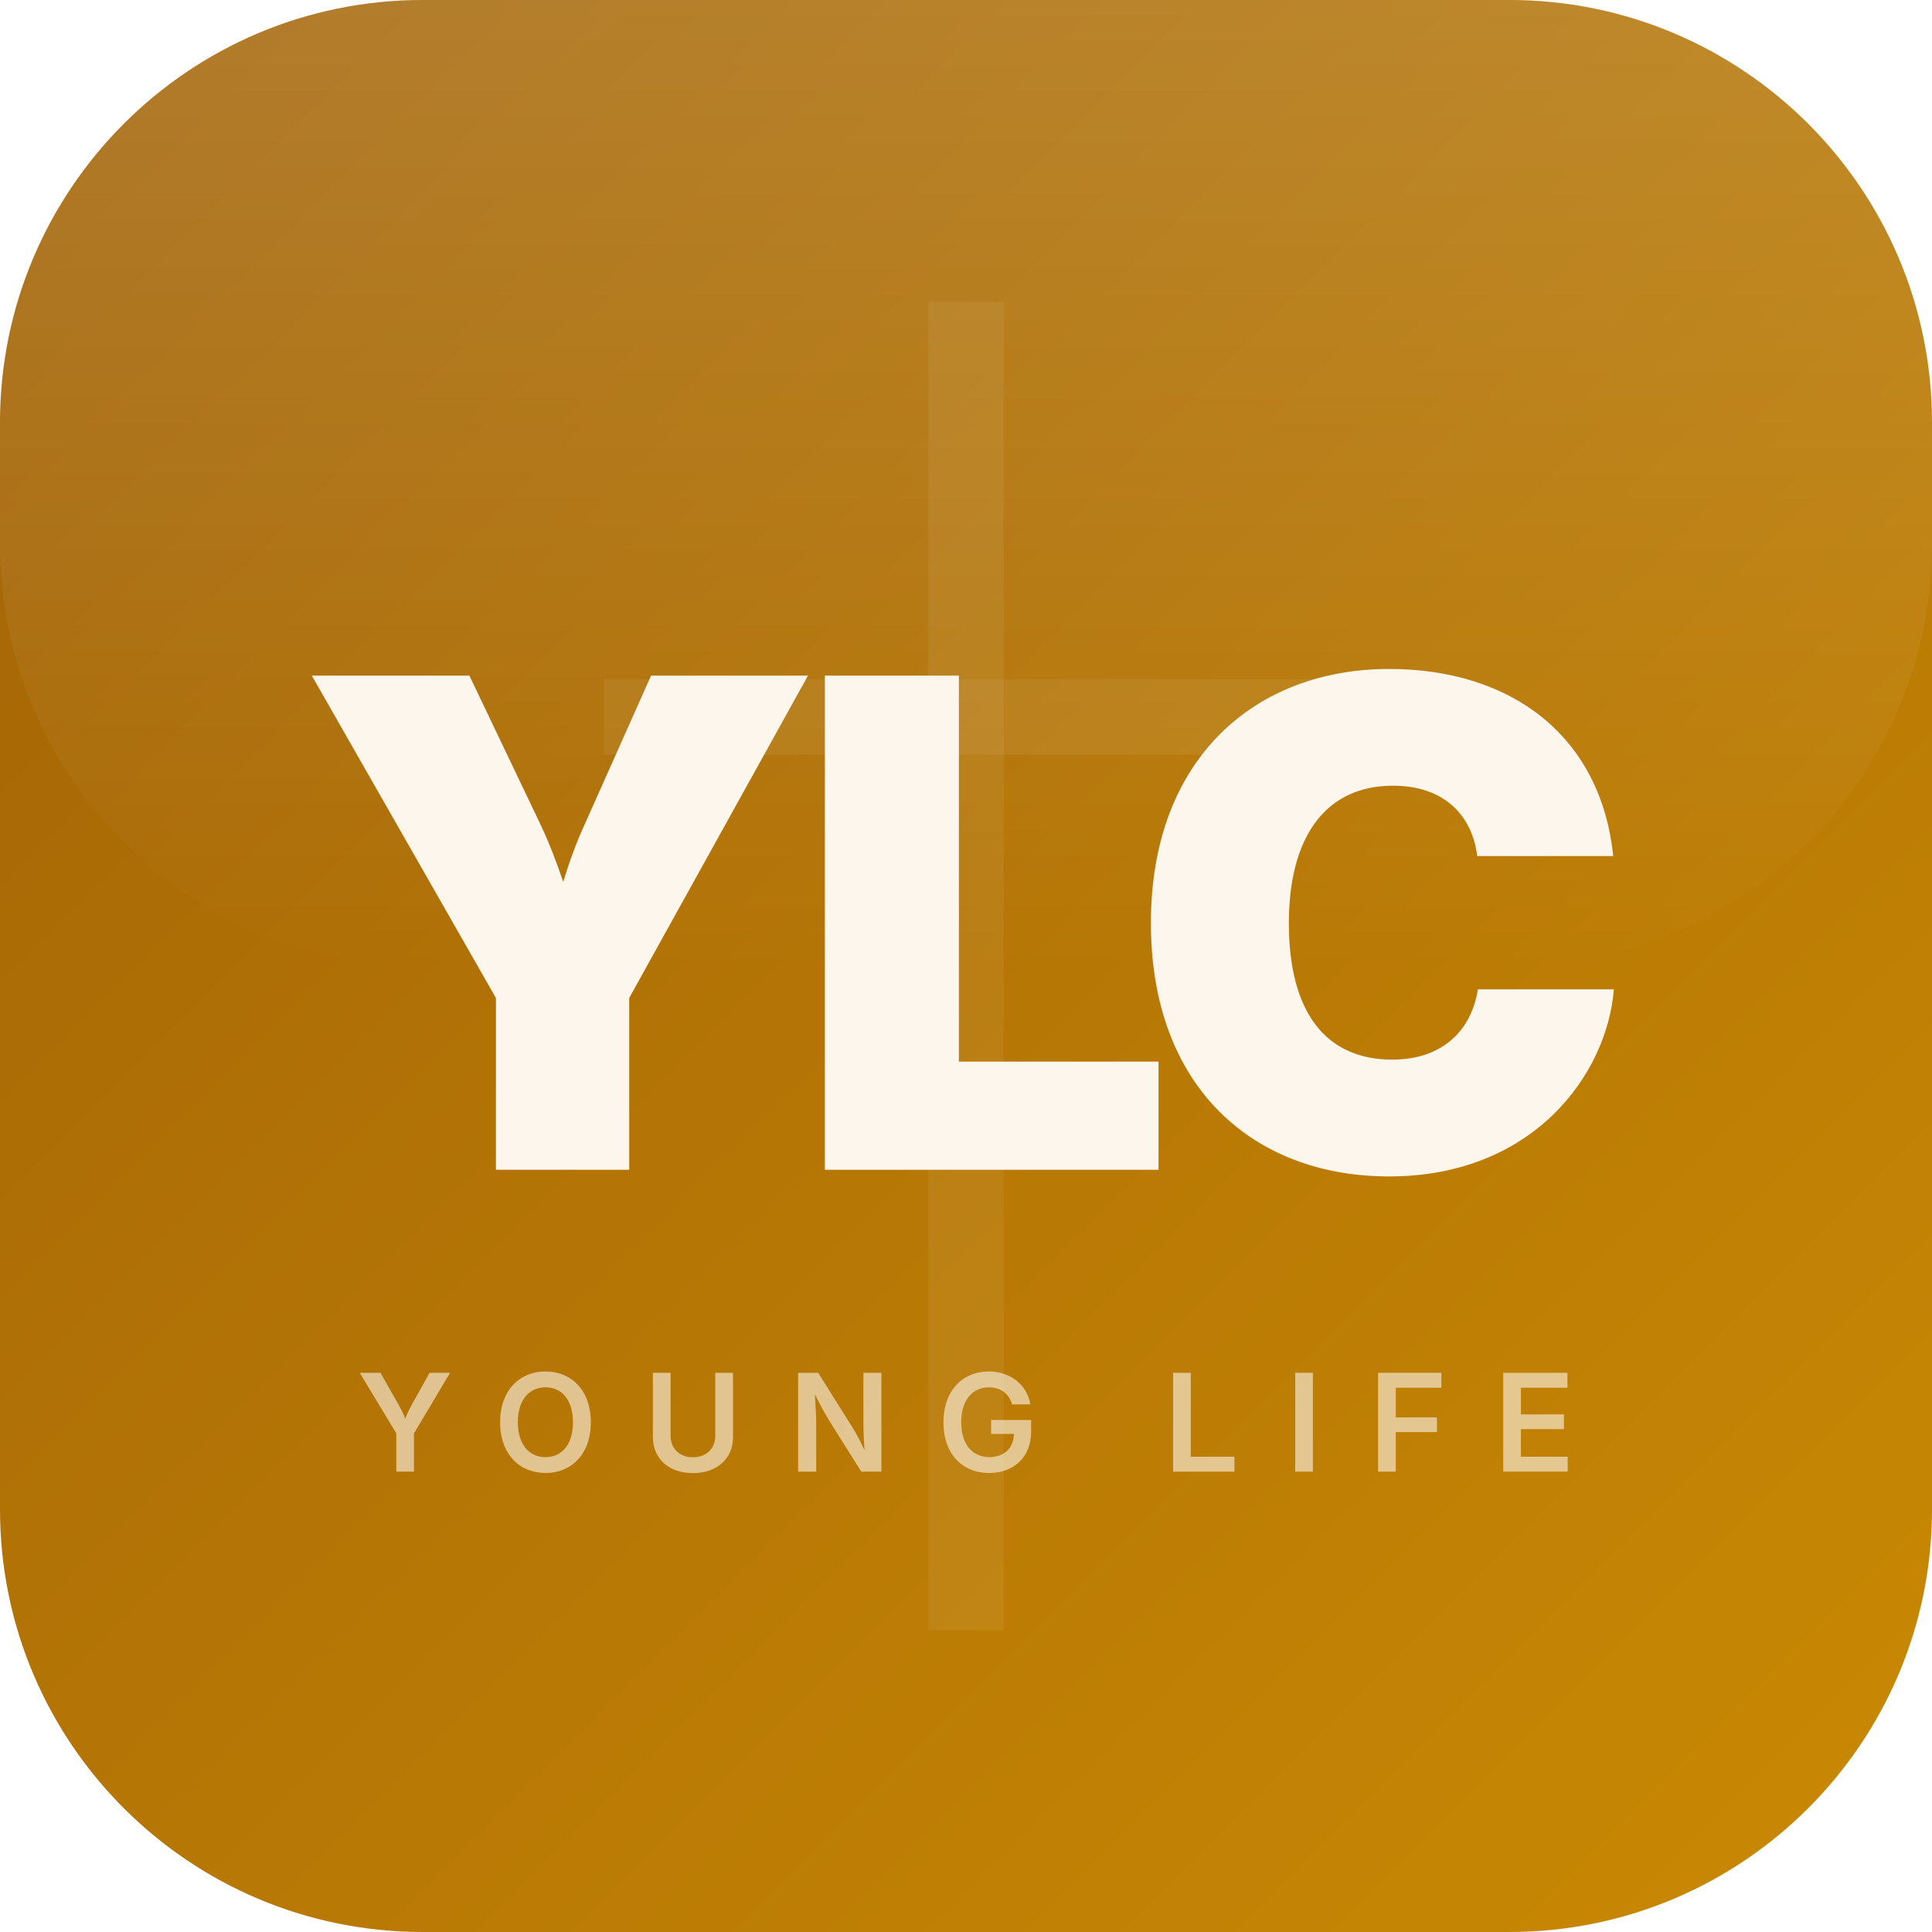
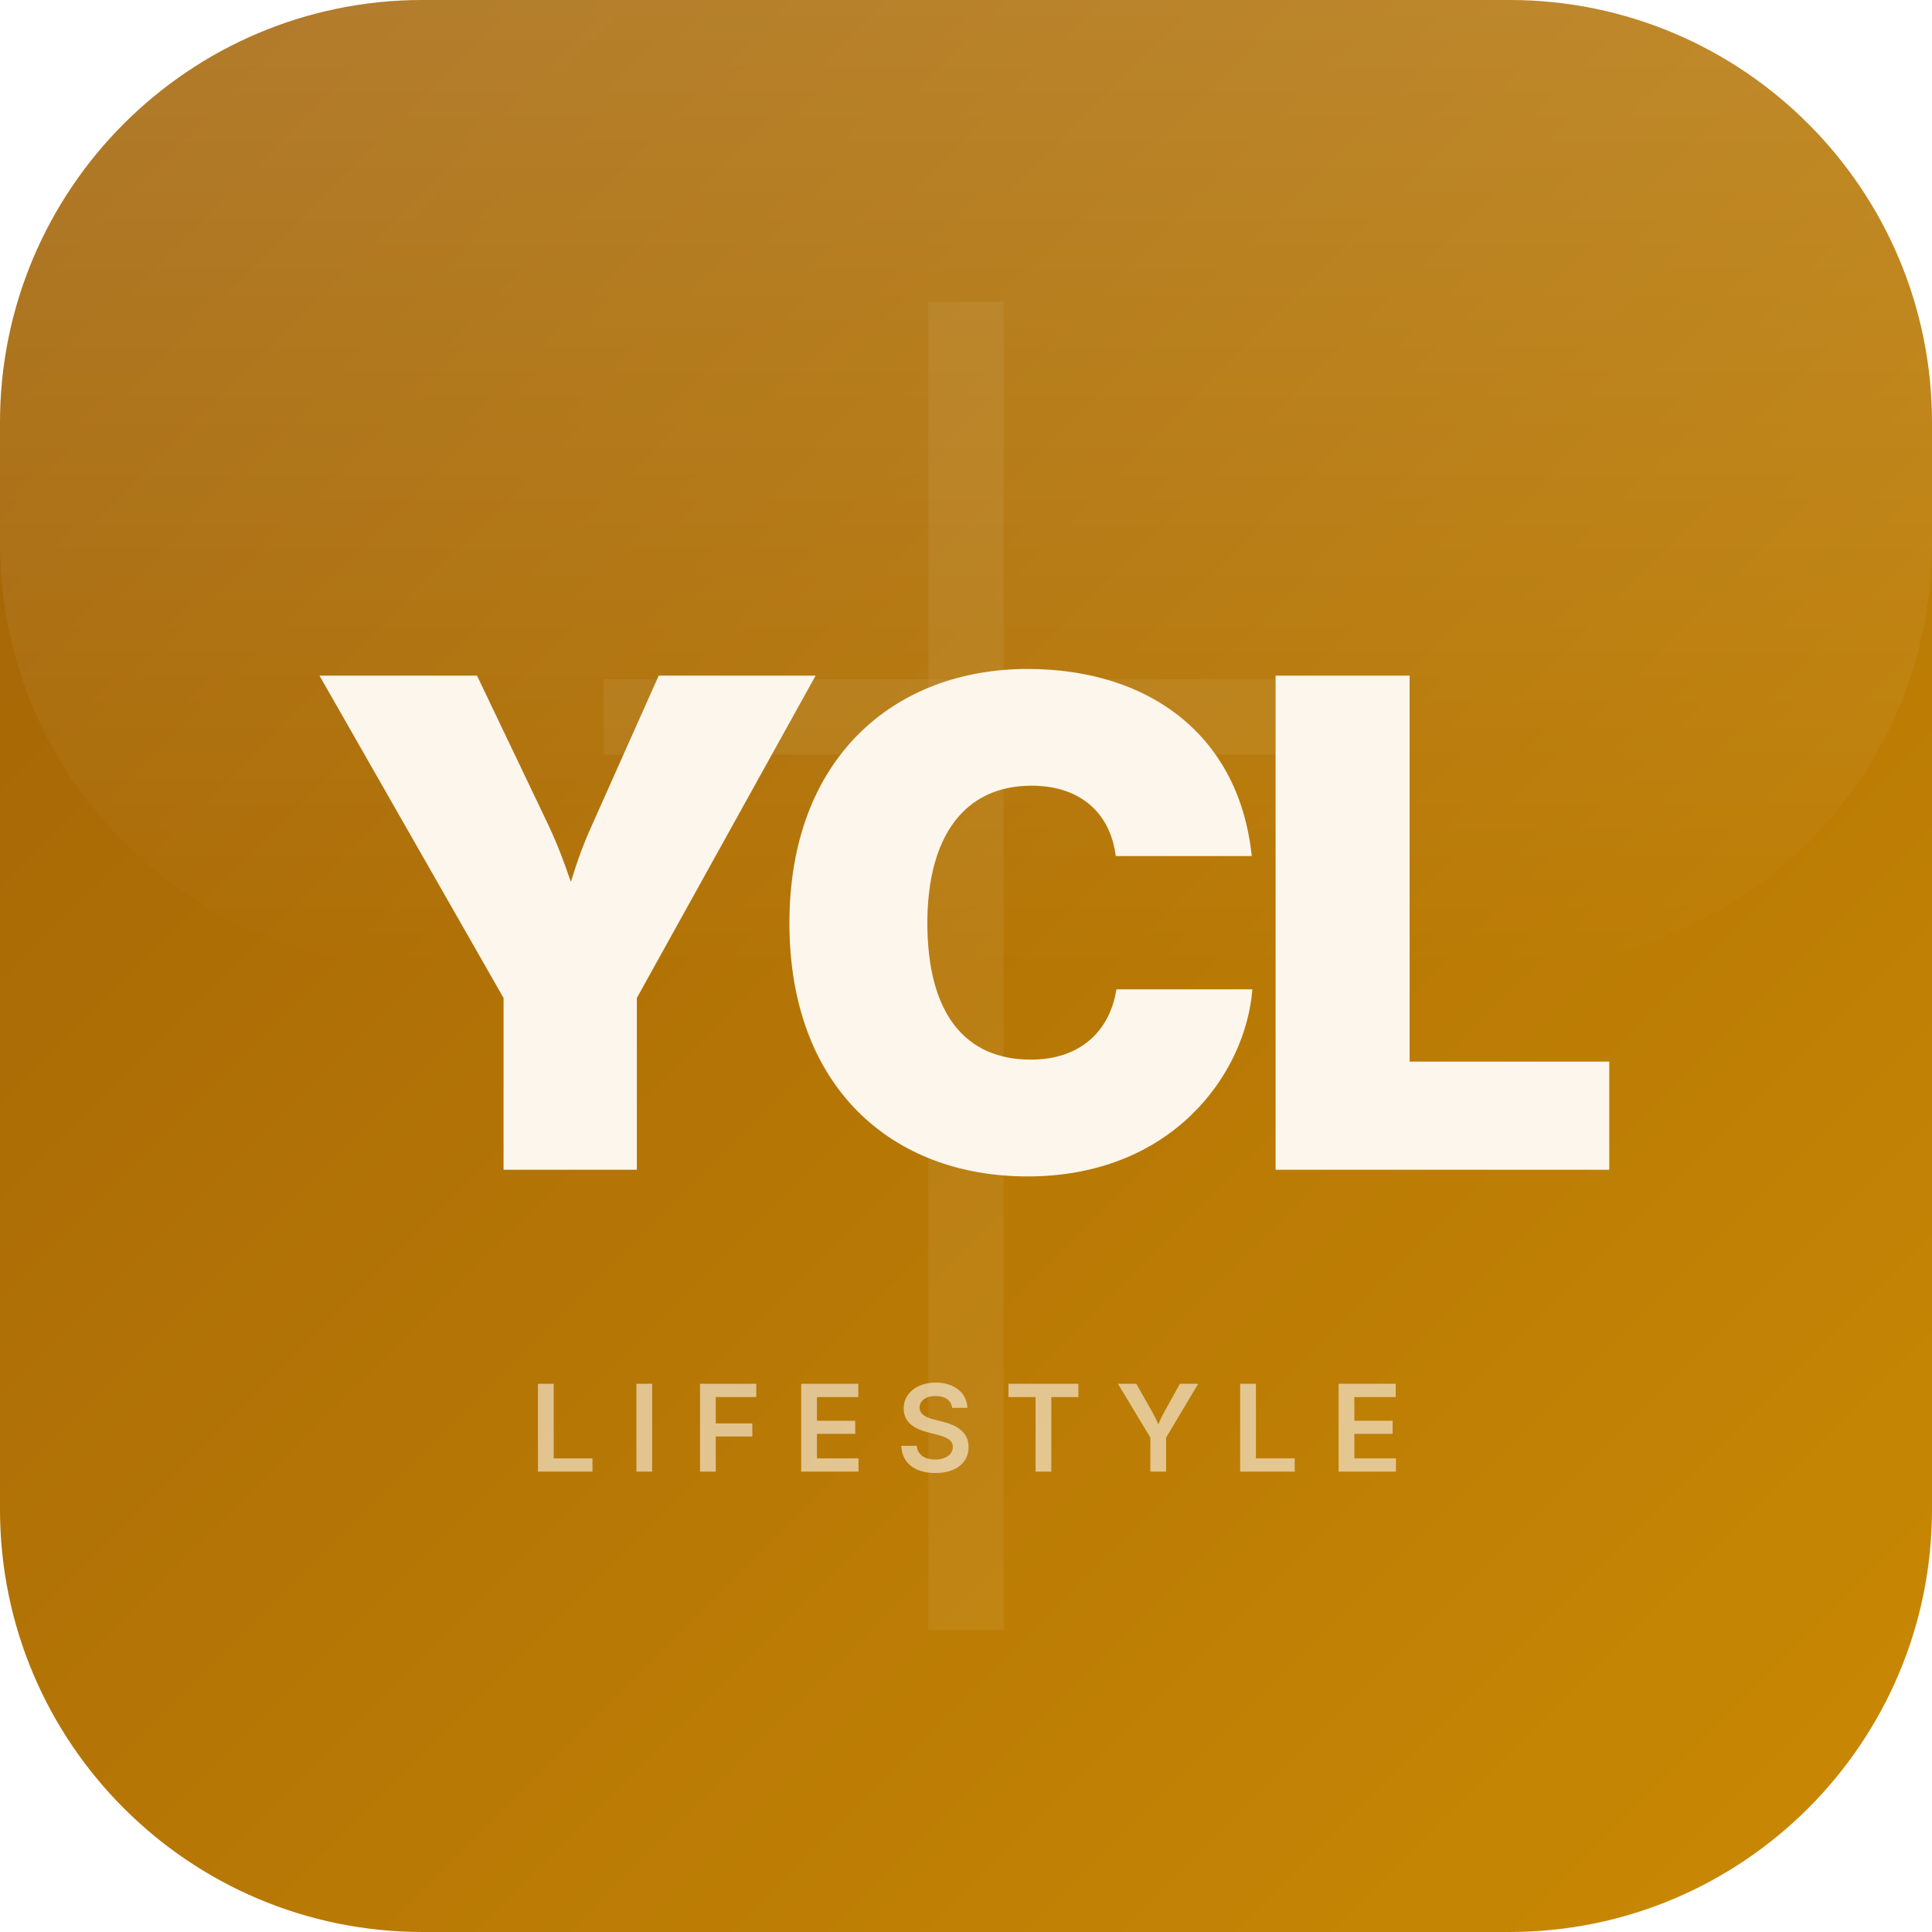
<svg xmlns="http://www.w3.org/2000/svg" viewBox="0 0 512 512">
  <defs>
    <linearGradient id="bg" x1="0" y1="0" x2="1" y2="1">
      <stop offset="0%" stop-color="#A16207" />
      <stop offset="100%" stop-color="#CA8A04" />
    </linearGradient>
    <linearGradient id="shine" x1="0" y1="0" x2="0" y2="1">
      <stop offset="0%" stop-color="rgba(255,255,255,0.15)" />
      <stop offset="100%" stop-color="rgba(255,255,255,0)" />
    </linearGradient>
  </defs>
  <rect width="512" height="512" rx="112" fill="url(#bg)" />
  <rect width="512" height="256" rx="112" fill="url(#shine)" />
  <path d="M246 80h20v352h-20z" fill="rgba(255,255,255,0.06)" />
  <path d="M160 180h192v20H160z" fill="rgba(255,255,255,0.06)" />
-   <text x="256" y="310" text-anchor="middle" font-family="system-ui,-apple-system,sans-serif" font-weight="900" font-size="180" fill="#FDF6EC" letter-spacing="-8">YLC</text>
-   <text x="256" y="390" text-anchor="middle" font-family="system-ui,-apple-system,sans-serif" font-weight="600" font-size="36" fill="rgba(253,246,236,0.6)" letter-spacing="12">YOUNG LIFE</text>
+   <text x="256" y="310" text-anchor="middle" font-family="system-ui,-apple-system,sans-serif" font-weight="900" font-size="180" fill="#FDF6EC" letter-spacing="-8">YCL</text>
+   <text x="256" y="390" text-anchor="middle" font-family="system-ui,-apple-system,sans-serif" font-weight="600" font-size="32" fill="rgba(253,246,236,0.6)" letter-spacing="8">LIFESTYLE</text>
</svg>
